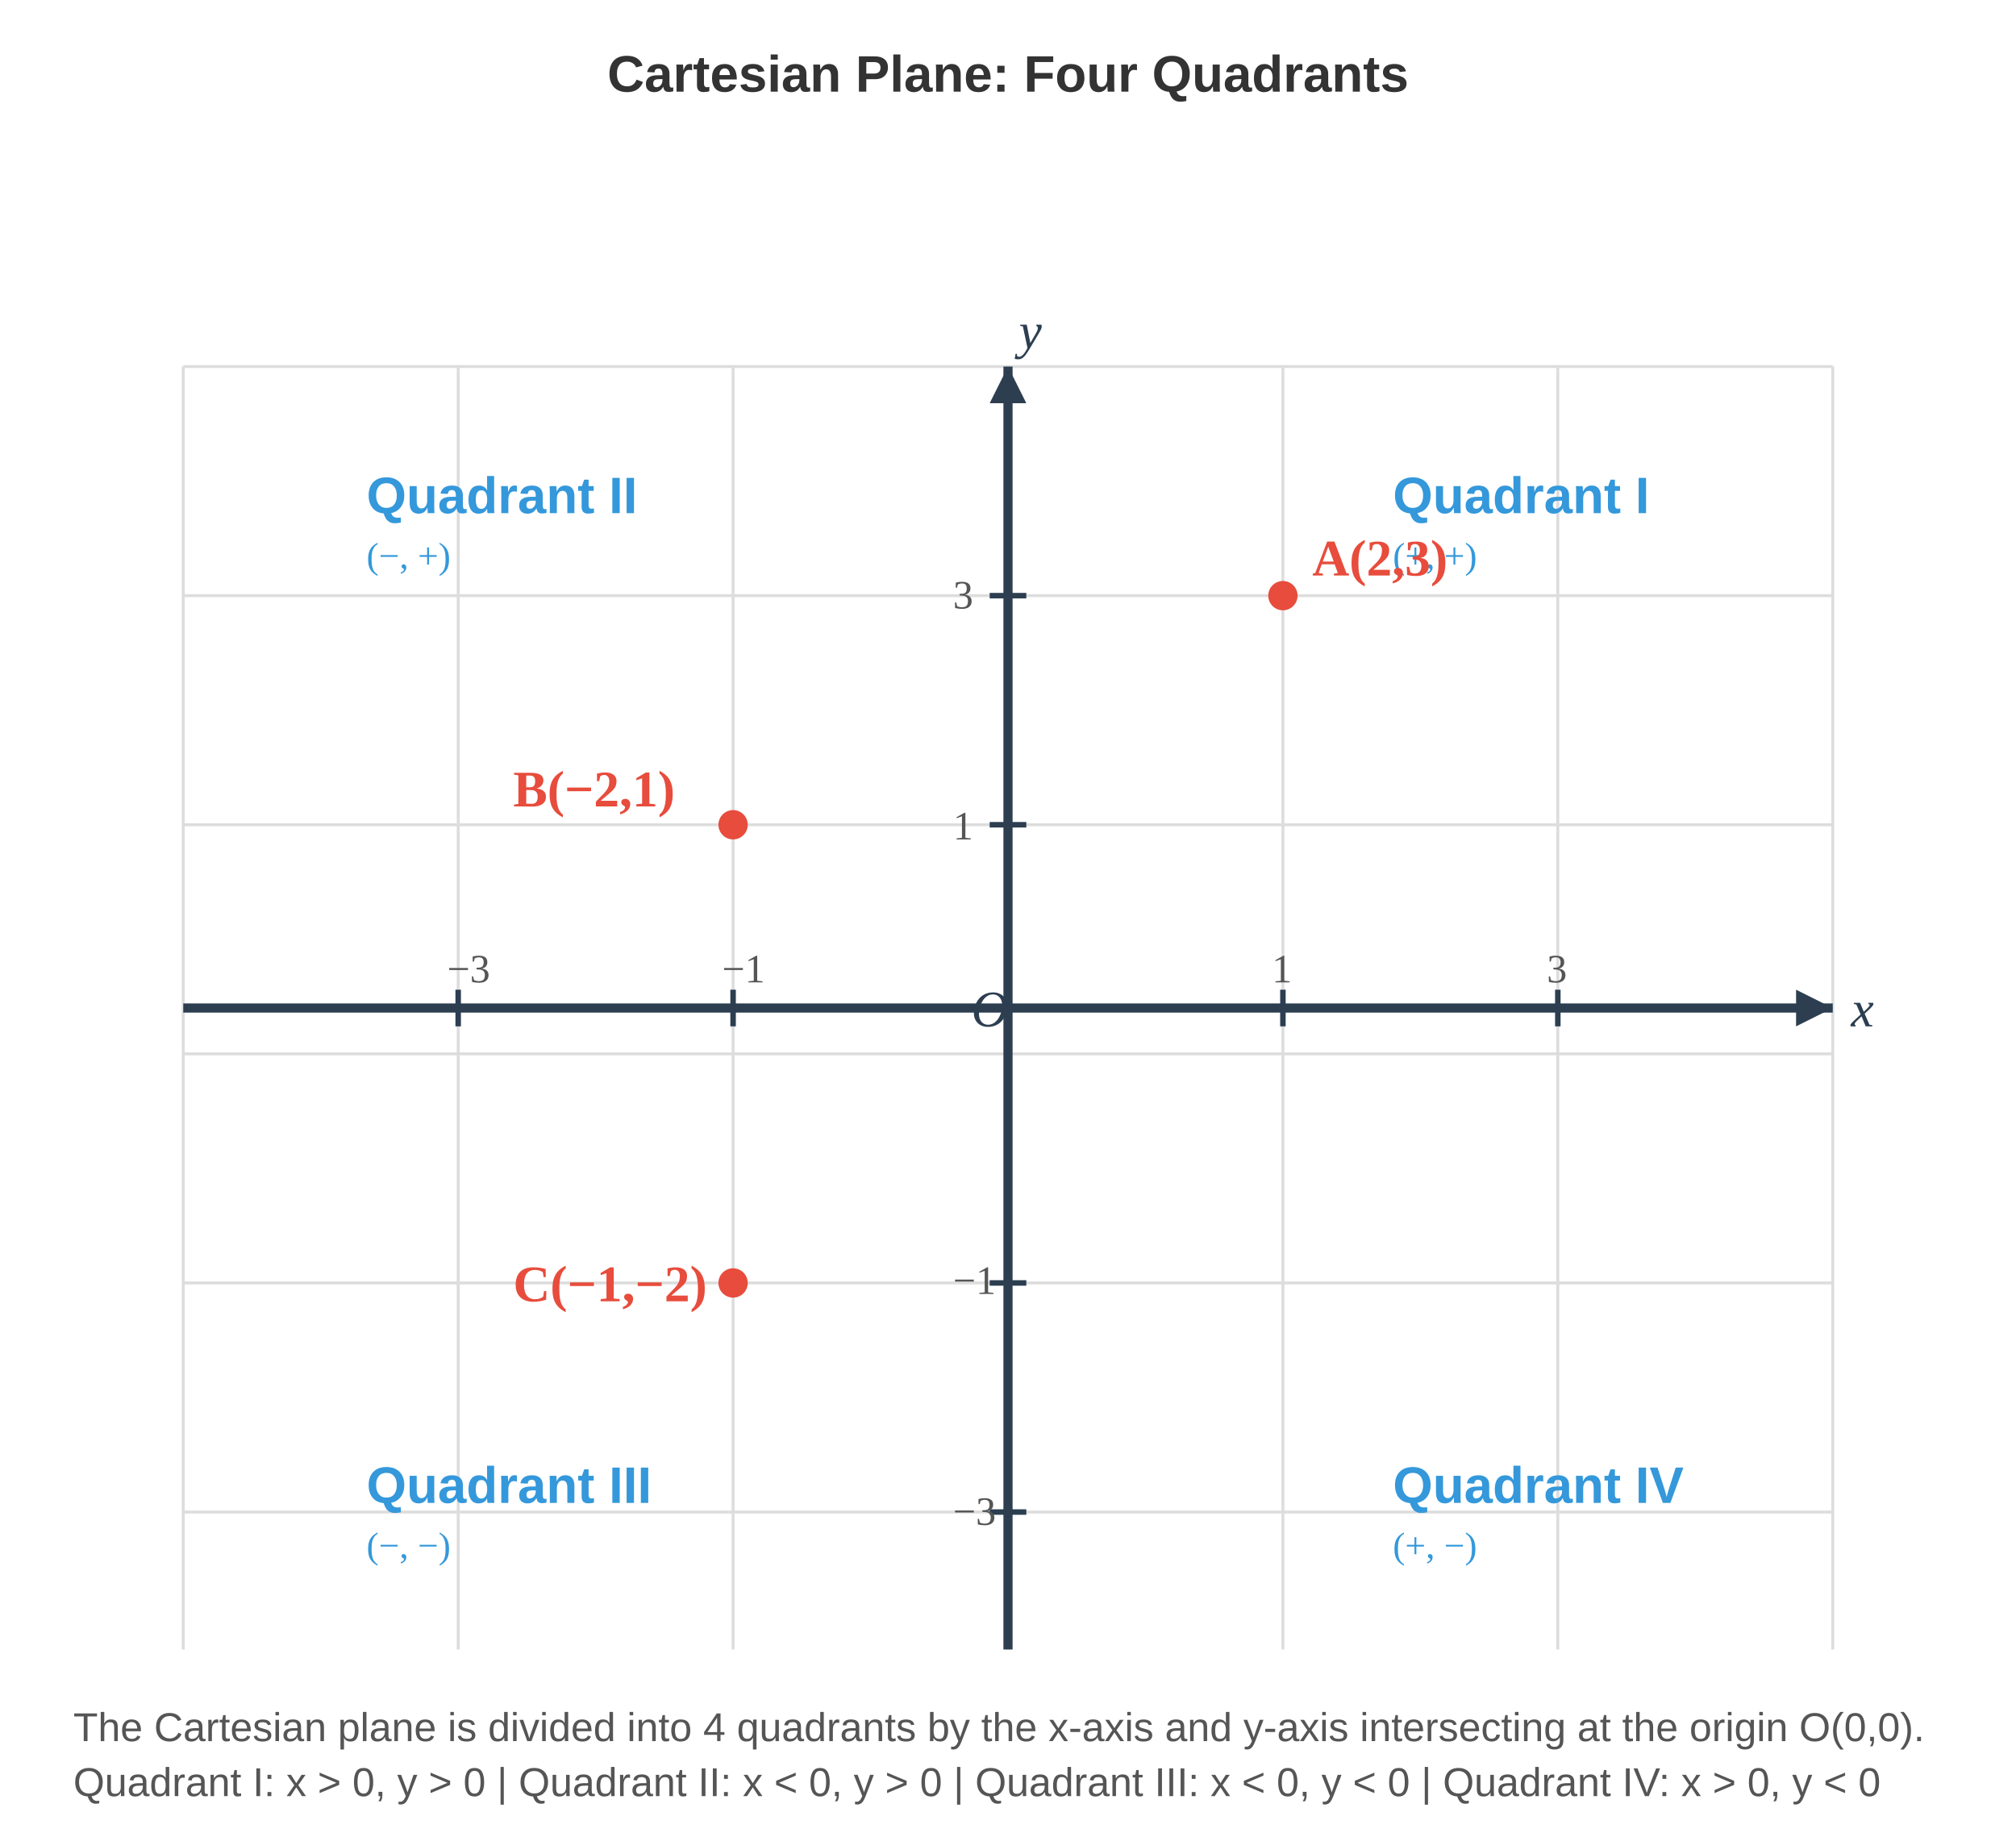
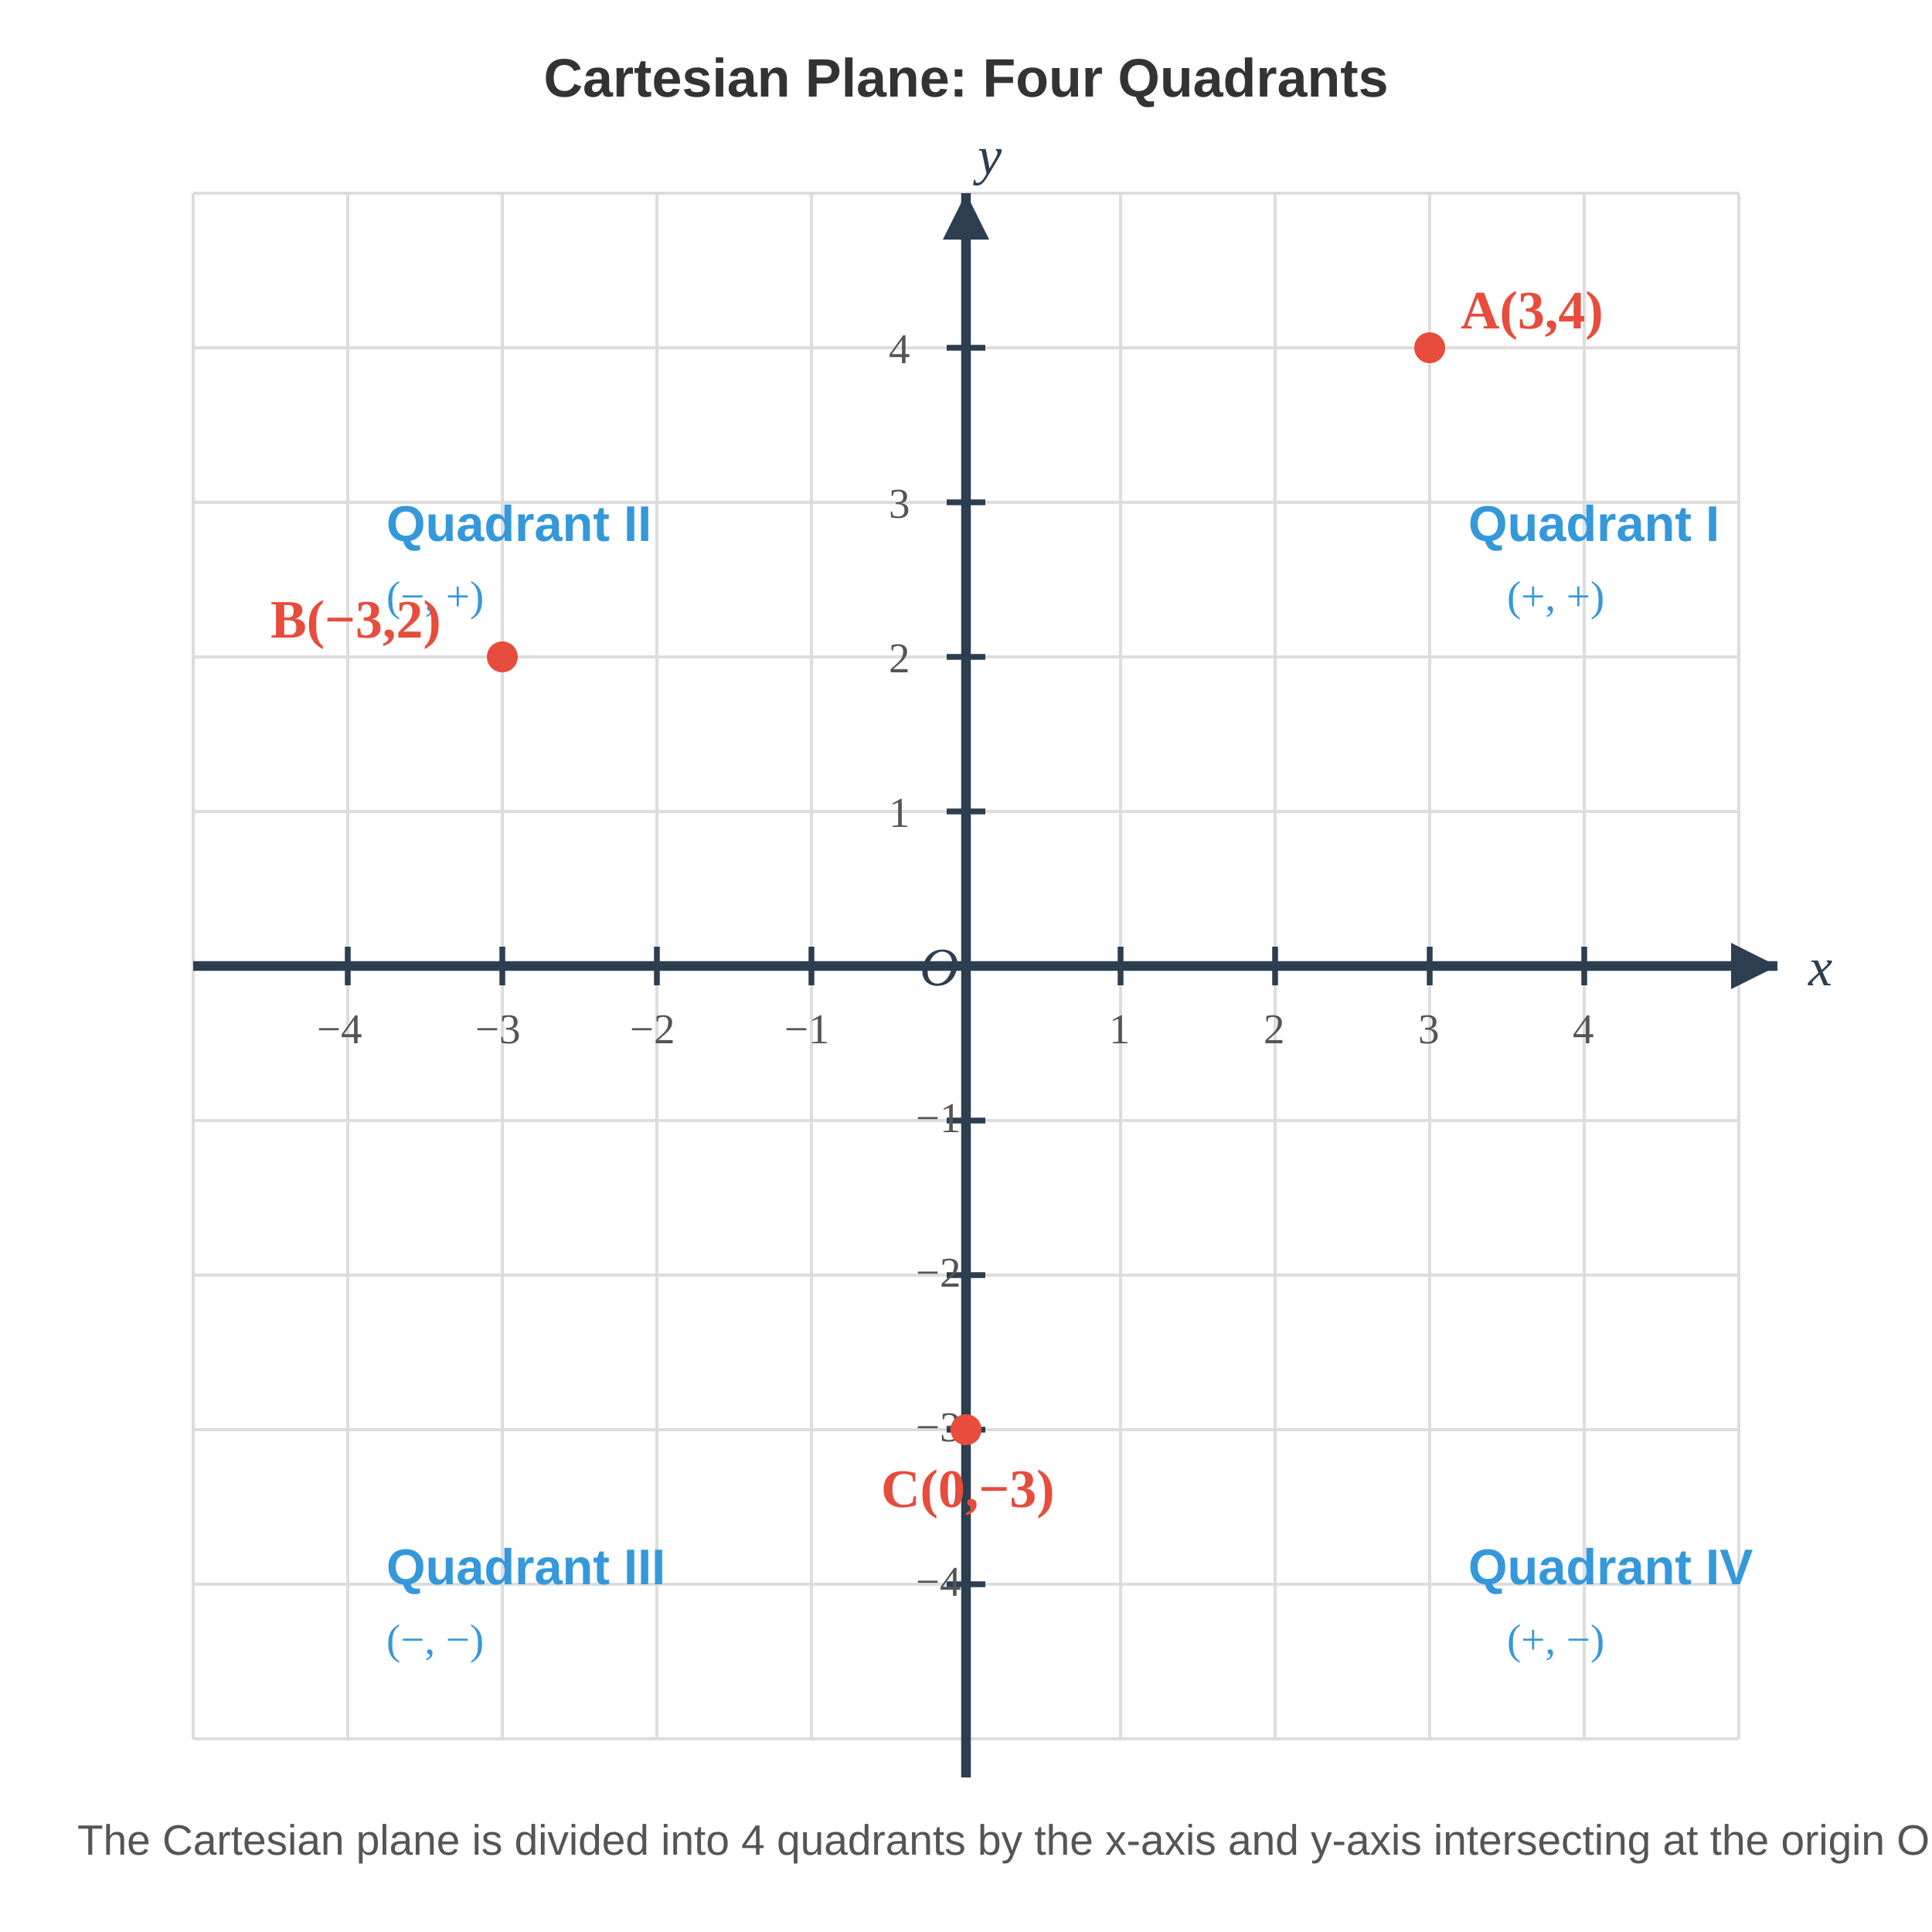
- <svg xmlns="http://www.w3.org/2000/svg" viewBox="0 0 550 500" width="550" height="500">
+ <svg xmlns="http://www.w3.org/2000/svg" viewBox="0 0 500 500" width="500" height="500">
  <defs>
    <style>
      .title { font-family: Arial, sans-serif; font-size: 14px; fill: #333; }
      .step { font-family: Arial, sans-serif; font-size: 11px; fill: #555; }
      .axis { stroke: #2c3e50; stroke-width: 2.5; }
      .grid { stroke: #ddd; stroke-width: 0.8; }
      .tick { stroke: #2c3e50; stroke-width: 1.5; }
      .point { fill: #e74c3c; }
      .point-label { fill: #e74c3c; font-weight: bold; font-family: 'Times New Roman', serif; font-size: 14px; }
      .axis-label { fill: #2c3e50; font-family: 'Times New Roman', serif; font-size: 14px; font-style: italic; }
-       .quad-label { fill: #3498db; font-family: Arial, sans-serif; font-size: 14px; font-weight: bold; }
+       .quad-label { fill: #3498db; font-family: Arial, sans-serif; font-size: 13px; font-weight: bold; }
    </style>
  </defs>
-   <text x="275" y="25" text-anchor="middle" class="title" font-weight="bold">Cartesian Plane: Four Quadrants</text>
-   <g>
-     <line x1="50" y1="100" x2="50" y2="450" class="grid" />
-     <line x1="125" y1="100" x2="125" y2="450" class="grid" />
-     <line x1="200" y1="100" x2="200" y2="450" class="grid" />
-     <line x1="275" y1="100" x2="275" y2="450" class="grid" />
-     <line x1="350" y1="100" x2="350" y2="450" class="grid" />
-     <line x1="425" y1="100" x2="425" y2="450" class="grid" />
-     <line x1="500" y1="100" x2="500" y2="450" class="grid" />
-     <line x1="50" y1="100" x2="500" y2="100" class="grid" />
-     <line x1="50" y1="162.5" x2="500" y2="162.5" class="grid" />
-     <line x1="50" y1="225" x2="500" y2="225" class="grid" />
-     <line x1="50" y1="287.5" x2="500" y2="287.5" class="grid" />
-     <line x1="50" y1="350" x2="500" y2="350" class="grid" />
-     <line x1="50" y1="412.5" x2="500" y2="412.5" class="grid" />
+   <text x="250" y="25" text-anchor="middle" class="title" font-weight="bold">Cartesian Plane: Four Quadrants</text>
+   <g class="grid">
+     <line x1="50" y1="50" x2="50" y2="450" />
+     <line x1="90" y1="50" x2="90" y2="450" />
+     <line x1="130" y1="50" x2="130" y2="450" />
+     <line x1="170" y1="50" x2="170" y2="450" />
+     <line x1="210" y1="50" x2="210" y2="450" />
+     <line x1="290" y1="50" x2="290" y2="450" />
+     <line x1="330" y1="50" x2="330" y2="450" />
+     <line x1="370" y1="50" x2="370" y2="450" />
+     <line x1="410" y1="50" x2="410" y2="450" />
+     <line x1="450" y1="50" x2="450" y2="450" />
+     <line x1="50" y1="50" x2="450" y2="50" />
+     <line x1="50" y1="90" x2="450" y2="90" />
+     <line x1="50" y1="130" x2="450" y2="130" />
+     <line x1="50" y1="170" x2="450" y2="170" />
+     <line x1="50" y1="210" x2="450" y2="210" />
+     <line x1="50" y1="290" x2="450" y2="290" />
+     <line x1="50" y1="330" x2="450" y2="330" />
+     <line x1="50" y1="370" x2="450" y2="370" />
+     <line x1="50" y1="410" x2="450" y2="410" />
+     <line x1="50" y1="450" x2="450" y2="450" />
  </g>
-   <line x1="50" y1="275" x2="500" y2="275" class="axis" />
-   <line x1="275" y1="100" x2="275" y2="450" class="axis" />
-   <polygon points="500,275 490,270 490,280" fill="#2c3e50" />
-   <polygon points="275,100 270,110 280,110" fill="#2c3e50" />
-   <line x1="125" y1="270" x2="125" y2="280" class="tick" />
-   <line x1="200" y1="270" x2="200" y2="280" class="tick" />
-   <line x1="350" y1="270" x2="350" y2="280" class="tick" />
-   <line x1="425" y1="270" x2="425" y2="280" class="tick" />
-   <line x1="270" y1="162.5" x2="280" y2="162.5" class="tick" />
-   <line x1="270" y1="225" x2="280" y2="225" class="tick" />
-   <line x1="270" y1="350" x2="280" y2="350" class="tick" />
-   <line x1="270" y1="412.5" x2="280" y2="412.5" class="tick" />
-   <text x="505" y="280" class="axis-label">x</text>
-   <text x="278" y="95" class="axis-label">y</text>
-   <text x="265" y="280" class="axis-label">O</text>
-   <text x="122" y="268" font-size="11" fill="#555">−3</text>
-   <text x="197" y="268" font-size="11" fill="#555">−1</text>
-   <text x="347" y="268" font-size="11" fill="#555">1</text>
-   <text x="422" y="268" font-size="11" fill="#555">3</text>
-   <text x="260" y="166" font-size="11" fill="#555">3</text>
-   <text x="260" y="229" font-size="11" fill="#555">1</text>
-   <text x="260" y="353" font-size="11" fill="#555">−1</text>
-   <text x="260" y="416" font-size="11" fill="#555">−3</text>
+   <line x1="50" y1="250" x2="460" y2="250" class="axis" />
+   <line x1="250" y1="50" x2="250" y2="460" class="axis" />
+   <polygon points="460,250 448,244 448,256" fill="#2c3e50" />
+   <polygon points="250,50 244,62 256,62" fill="#2c3e50" />
+   <text x="468" y="255" class="axis-label">x</text>
+   <text x="253" y="45" class="axis-label">y</text>
+   <text x="238" y="255" class="axis-label">O</text>
+   <line x1="90" y1="245" x2="90" y2="255" class="tick" />
+   <text x="82" y="270" font-size="11" fill="#555">−4</text>
+   <line x1="130" y1="245" x2="130" y2="255" class="tick" />
+   <text x="123" y="270" font-size="11" fill="#555">−3</text>
+   <line x1="170" y1="245" x2="170" y2="255" class="tick" />
+   <text x="163" y="270" font-size="11" fill="#555">−2</text>
+   <line x1="210" y1="245" x2="210" y2="255" class="tick" />
+   <text x="203" y="270" font-size="11" fill="#555">−1</text>
+   <line x1="290" y1="245" x2="290" y2="255" class="tick" />
+   <text x="287" y="270" font-size="11" fill="#555">1</text>
+   <line x1="330" y1="245" x2="330" y2="255" class="tick" />
+   <text x="327" y="270" font-size="11" fill="#555">2</text>
+   <line x1="370" y1="245" x2="370" y2="255" class="tick" />
+   <text x="367" y="270" font-size="11" fill="#555">3</text>
+   <line x1="410" y1="245" x2="410" y2="255" class="tick" />
+   <text x="407" y="270" font-size="11" fill="#555">4</text>
+   <line x1="245" y1="90" x2="255" y2="90" class="tick" />
+   <text x="230" y="94" font-size="11" fill="#555">4</text>
+   <line x1="245" y1="130" x2="255" y2="130" class="tick" />
+   <text x="230" y="134" font-size="11" fill="#555">3</text>
+   <line x1="245" y1="170" x2="255" y2="170" class="tick" />
+   <text x="230" y="174" font-size="11" fill="#555">2</text>
+   <line x1="245" y1="210" x2="255" y2="210" class="tick" />
+   <text x="230" y="214" font-size="11" fill="#555">1</text>
+   <line x1="245" y1="290" x2="255" y2="290" class="tick" />
+   <text x="237" y="293" font-size="11" fill="#555">−1</text>
+   <line x1="245" y1="330" x2="255" y2="330" class="tick" />
+   <text x="237" y="333" font-size="11" fill="#555">−2</text>
+   <line x1="245" y1="370" x2="255" y2="370" class="tick" />
+   <text x="237" y="373" font-size="11" fill="#555">−3</text>
+   <line x1="245" y1="410" x2="255" y2="410" class="tick" />
+   <text x="237" y="413" font-size="11" fill="#555">−4</text>
  <text x="380" y="140" class="quad-label">Quadrant I</text>
  <text x="100" y="140" class="quad-label">Quadrant II</text>
  <text x="100" y="410" class="quad-label">Quadrant III</text>
  <text x="380" y="410" class="quad-label">Quadrant IV</text>
-   <text x="380" y="155" font-size="10" fill="#3498db">(+, +)</text>
-   <text x="100" y="155" font-size="10" fill="#3498db">(−, +)</text>
-   <text x="100" y="425" font-size="10" fill="#3498db">(−, −)</text>
-   <text x="380" y="425" font-size="10" fill="#3498db">(+, −)</text>
-   <circle cx="350" cy="162.5" r="4" class="point" />
-   <text x="358" y="157" class="point-label">A(2,3)</text>
-   <circle cx="200" cy="225" r="4" class="point" />
-   <text x="140" y="220" class="point-label">B(−2,1)</text>
-   <circle cx="200" cy="350" r="4" class="point" />
-   <text x="140" y="355" class="point-label">C(−1,−2)</text>
-   <text x="20" y="475" class="step">The Cartesian plane is divided into 4 quadrants by the x-axis and y-axis intersecting at the origin O(0,0).</text>
-   <text x="20" y="490" class="step">Quadrant I: x &gt; 0, y &gt; 0 | Quadrant II: x &lt; 0, y &gt; 0 | Quadrant III: x &lt; 0, y &lt; 0 | Quadrant IV: x &gt; 0, y &lt; 0</text>
+   <text x="390" y="158" font-size="11" fill="#3498db">(+, +)</text>
+   <text x="100" y="158" font-size="11" fill="#3498db">(−, +)</text>
+   <text x="100" y="428" font-size="11" fill="#3498db">(−, −)</text>
+   <text x="390" y="428" font-size="11" fill="#3498db">(+, −)</text>
+   <circle cx="370" cy="90" r="4" class="point" />
+   <text x="378" y="85" class="point-label">A(3,4)</text>
+   <circle cx="130" cy="170" r="4" class="point" />
+   <text x="70" y="165" class="point-label">B(−3,2)</text>
+   <circle cx="250" cy="370" r="4" class="point" />
+   <text x="228" y="390" class="point-label">C(0,−3)</text>
+   <text x="20" y="480" class="step">The Cartesian plane is divided into 4 quadrants by the x-axis and y-axis intersecting at the origin O(0,0).</text>
</svg>
